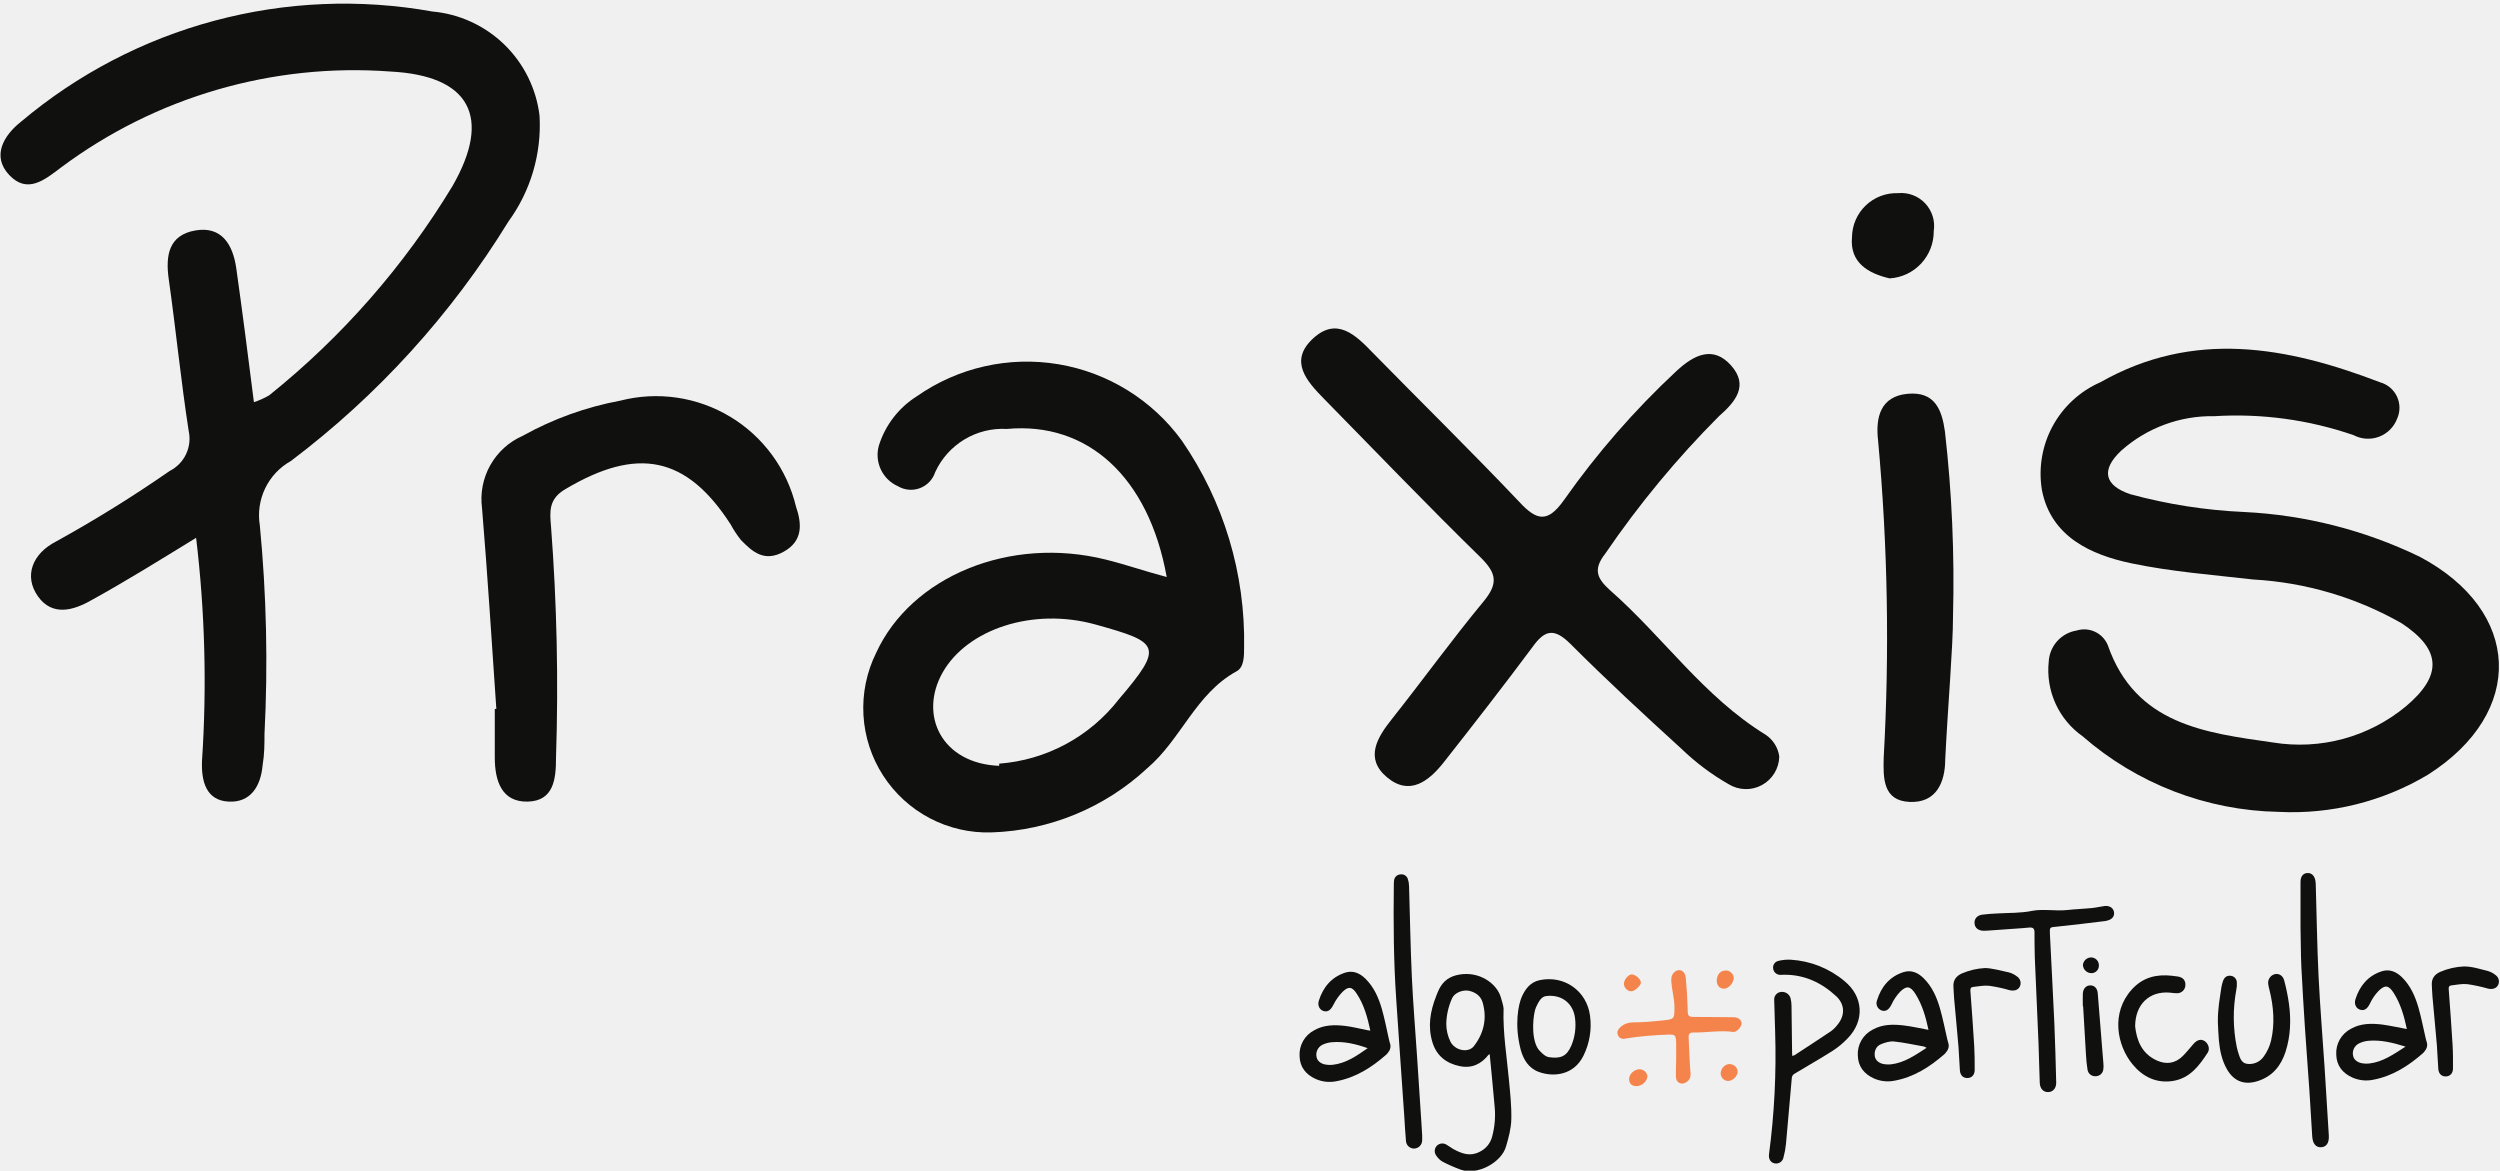
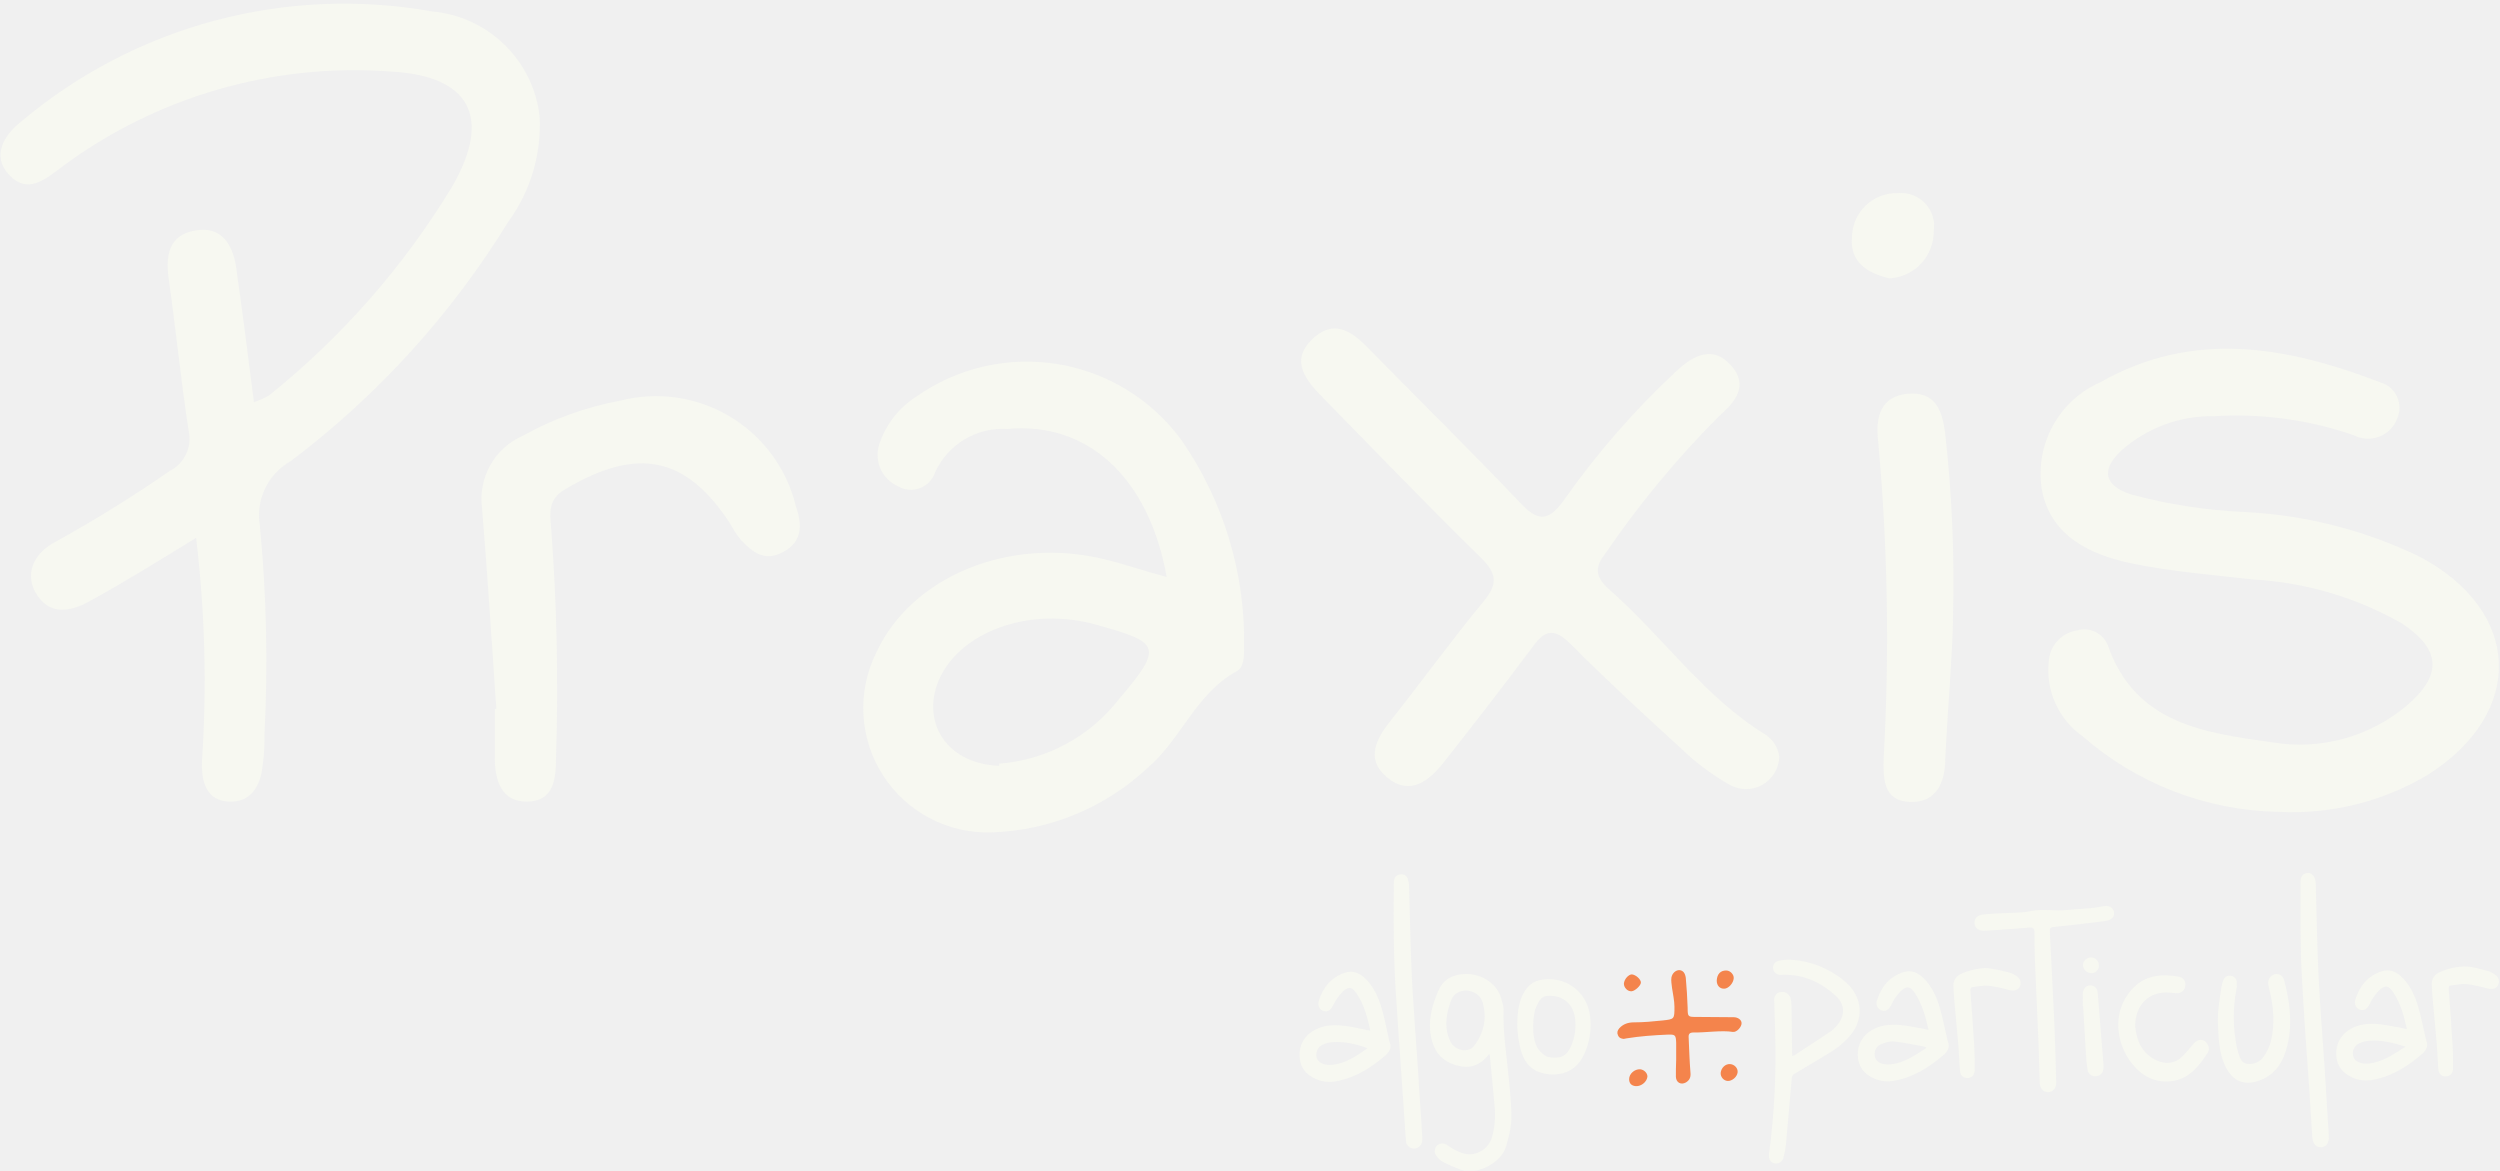
<svg xmlns="http://www.w3.org/2000/svg" width="504" height="236" viewBox="0 0 504 236" fill="none">
-   <path d="M39.536 108.424C32.08 113.002 25.314 117.204 18.484 120.967C14.787 123.099 10.527 124.29 7.645 120.214C4.763 116.138 6.517 111.623 11.279 109.177C19.161 104.827 26.815 100.076 34.211 94.942C35.657 94.212 36.819 93.02 37.511 91.554C38.204 90.089 38.387 88.433 38.033 86.852C36.466 76.692 35.464 66.471 34.023 56.311C33.333 51.483 34.023 47.406 39.348 46.466C44.674 45.525 46.93 49.288 47.619 53.991C48.872 62.833 50 71.676 51.19 81.082C52.258 80.728 53.287 80.266 54.26 79.703C68.96 67.913 81.473 53.627 91.227 37.498C99.184 23.639 94.798 15.236 78.696 14.42C54.977 12.661 31.42 19.519 12.344 33.735C8.96 36.306 5.514 39.128 1.88 35.303C-1.754 31.478 0.753 27.276 4.261 24.517C15.605 14.956 28.911 8.011 43.237 4.174C57.563 0.338 72.556 -0.296 87.154 2.317C92.617 2.81 97.745 5.165 101.68 8.989C105.615 12.814 108.118 17.875 108.77 23.325C109.214 30.945 107 38.482 102.505 44.647C91.028 63.345 76.152 79.723 58.646 92.935C56.395 94.191 54.585 96.111 53.464 98.434C52.343 100.757 51.964 103.37 52.381 105.916C53.728 119.9 54.042 133.965 53.32 147.995C53.32 150.002 53.32 152.009 52.944 154.266C52.569 158.531 50.501 161.854 46.053 161.604C41.604 161.353 40.539 157.59 40.727 153.326C41.72 138.354 41.322 123.322 39.536 108.424V108.424Z" fill="#10100F" />
-   <path d="M459.327 163.672C444.789 163.39 430.815 157.995 419.854 148.433C417.479 146.762 415.593 144.485 414.392 141.838C413.191 139.192 412.719 136.273 413.024 133.383C413.106 131.849 413.71 130.39 414.736 129.249C415.762 128.108 417.148 127.353 418.663 127.112C419.887 126.733 421.207 126.825 422.367 127.371C423.526 127.916 424.439 128.875 424.929 130.059C430.505 146.113 444.665 147.744 458.262 149.688C462.981 150.455 467.811 150.203 472.425 148.948C477.04 147.694 481.332 145.465 485.015 142.413C492.471 136.142 492.158 130.937 484.201 125.669C475.037 120.44 464.784 117.413 454.252 116.827C446.044 115.886 437.773 115.259 429.691 113.566C421.608 111.873 413.463 108.236 411.646 98.766C410.923 94.354 411.688 89.826 413.821 85.897C415.954 81.968 419.333 78.862 423.425 77.068C442.222 66.407 461.018 69.856 479.815 77.068C480.558 77.272 481.247 77.634 481.837 78.13C482.426 78.626 482.9 79.244 483.228 79.942C483.556 80.639 483.728 81.399 483.734 82.17C483.74 82.94 483.578 83.703 483.261 84.405C482.946 85.235 482.459 85.988 481.832 86.615C481.205 87.242 480.451 87.728 479.622 88.043C478.793 88.357 477.907 88.491 477.022 88.437C476.137 88.383 475.274 88.142 474.489 87.729C465.476 84.617 455.937 83.317 446.42 83.903C439.501 83.769 432.788 86.255 427.623 90.865C423.488 94.753 424.24 97.888 429.503 99.644C436.992 101.677 444.682 102.876 452.435 103.219C464.721 103.818 476.761 106.889 487.835 112.249C508.386 123.161 509.2 143.605 489.527 156.147C480.429 161.598 469.916 164.218 459.327 163.672Z" fill="#10100F" />
-   <path d="M235.208 116.326C231.574 96.07 219.169 84.971 203.004 86.476C199.995 86.302 197.004 87.041 194.422 88.597C191.839 90.152 189.786 92.451 188.53 95.193C188.291 95.927 187.89 96.597 187.357 97.155C186.823 97.713 186.171 98.143 185.449 98.414C184.727 98.685 183.953 98.79 183.185 98.721C182.417 98.652 181.674 98.41 181.011 98.014C179.491 97.338 178.266 96.133 177.564 94.623C176.861 93.113 176.728 91.4 177.19 89.799C178.481 85.693 181.191 82.18 184.833 79.891C193.138 74.075 203.393 71.756 213.389 73.433C223.385 75.11 232.323 80.65 238.279 88.859C246.71 101.106 251.092 115.691 250.81 130.562C250.81 132.255 250.81 134.513 249.306 135.328C241.035 139.843 238.091 149.124 231.261 154.894C222.716 162.839 211.591 167.427 199.933 167.812C195.603 167.957 191.308 166.977 187.469 164.965C183.63 162.953 180.378 159.979 178.03 156.334C175.682 152.689 174.318 148.496 174.072 144.166C173.826 139.836 174.706 135.516 176.626 131.628C183.706 116.201 203.567 107.986 222.928 112.814C227.001 113.818 230.697 115.135 235.208 116.326ZM201.437 153.953C206.141 153.595 210.717 152.256 214.872 150.02C219.027 147.784 222.667 144.702 225.56 140.972C234.77 130.185 233.705 129.496 220.923 125.921C208.141 122.347 194.921 126.924 190.034 135.579C185.147 144.233 189.909 153.953 201.437 154.392V153.953Z" fill="#10100F" />
-   <path d="M358.703 152.51C358.679 153.692 358.343 154.847 357.73 155.857C357.118 156.867 356.249 157.698 355.213 158.264C354.176 158.831 353.009 159.113 351.828 159.083C350.647 159.052 349.496 158.711 348.49 158.092C345.031 156.114 341.831 153.712 338.966 150.943C331.322 143.982 323.803 137.021 316.535 129.746C313.34 126.611 311.46 126.924 308.954 130.436C303.127 138.275 297.112 145.989 291.097 153.639C288.09 157.465 284.205 160.538 279.631 156.712C275.058 152.887 277.627 148.685 280.634 144.922C286.9 137.021 292.726 128.931 299.117 121.218C301.999 117.706 301.749 115.636 298.616 112.501C287.839 101.965 277.439 91.116 266.912 80.392C263.404 76.818 259.832 72.804 264.657 68.289C269.481 63.774 273.303 67.537 276.749 71.111C286.586 81.145 296.611 90.991 306.26 101.15C309.831 105.038 312.024 105.414 315.282 100.836C321.918 91.396 329.52 82.673 337.964 74.811C341.598 71.425 345.42 69.669 348.991 73.683C352.562 77.696 349.931 80.957 346.547 83.904C338.064 92.414 330.387 101.693 323.615 111.623C321.047 114.884 322.049 116.702 324.618 119.023C335.332 128.429 343.415 140.407 355.946 148.121C356.691 148.613 357.323 149.26 357.799 150.017C358.274 150.774 358.582 151.624 358.703 152.51V152.51Z" fill="#10100F" />
-   <path d="M100.061 142.916C99.121 129.433 98.307 115.95 97.179 102.467C96.776 99.47 97.359 96.422 98.84 93.786C100.32 91.15 102.619 89.068 105.387 87.855C111.519 84.444 118.163 82.051 125.061 80.769C128.785 79.814 132.661 79.609 136.465 80.167C140.268 80.725 143.923 82.034 147.217 84.018C150.511 86.002 153.378 88.621 155.652 91.724C157.925 94.826 159.56 98.35 160.461 102.091C161.714 105.728 161.839 109.114 157.955 111.246C154.07 113.379 151.689 111.246 149.371 108.863C148.589 107.883 147.897 106.833 147.303 105.728C138.406 91.931 128.507 89.987 114.033 98.579C110.525 100.586 110.838 103.219 111.089 106.167C112.268 121.669 112.603 137.223 112.091 152.761C112.091 157.026 111.652 161.478 106.389 161.604C101.126 161.729 99.748 157.402 99.748 152.698V142.916H100.061Z" fill="#10100F" />
-   <path d="M393.727 124.228C393.727 130.499 392.724 141.787 392.16 153.012C392.16 157.841 390.281 161.917 384.955 161.666C379.629 161.416 379.629 156.963 379.755 152.699C380.946 131.42 380.569 110.082 378.627 88.859C378.063 84.093 379.128 79.891 384.579 79.389C390.03 78.888 391.471 82.525 392.098 86.977C393.509 99.341 394.053 111.788 393.727 124.228V124.228Z" fill="#10100F" />
-   <path d="M380.945 56.123C376.622 55.12 372.863 52.925 373.364 47.783C373.38 46.589 373.634 45.41 374.111 44.316C374.588 43.221 375.279 42.233 376.143 41.41C377.006 40.586 378.026 39.944 379.141 39.52C380.256 39.095 381.445 38.898 382.637 38.94C383.646 38.842 384.665 38.976 385.614 39.332C386.564 39.689 387.419 40.258 388.115 40.997C388.81 41.735 389.328 42.623 389.627 43.593C389.926 44.563 390 45.589 389.842 46.591C389.863 49.019 388.951 51.361 387.295 53.135C385.64 54.909 383.366 55.979 380.945 56.123Z" fill="#10100F" />
+   <path d="M39.536 108.424C32.08 113.002 25.314 117.204 18.484 120.967C14.787 123.099 10.527 124.29 7.645 120.214C4.763 116.138 6.517 111.623 11.279 109.177C19.161 104.827 26.815 100.076 34.211 94.942C35.657 94.212 36.819 93.02 37.511 91.554C38.204 90.089 38.387 88.433 38.033 86.852C36.466 76.692 35.464 66.471 34.023 56.311C33.333 51.483 34.023 47.406 39.348 46.466C44.674 45.525 46.93 49.288 47.619 53.991C48.872 62.833 50 71.676 51.19 81.082C52.258 80.728 53.287 80.266 54.26 79.703C68.96 67.913 81.473 53.627 91.227 37.498C99.184 23.639 94.798 15.236 78.696 14.42C54.977 12.661 31.42 19.519 12.344 33.735C8.96 36.306 5.514 39.128 1.88 35.303C-1.754 31.478 0.753 27.276 4.261 24.517C15.605 14.956 28.911 8.011 43.237 4.174C57.563 0.338 72.556 -0.296 87.154 2.317C92.617 2.81 97.745 5.165 101.68 8.989C105.615 12.814 108.118 17.875 108.77 23.325C109.214 30.945 107 38.482 102.505 44.647C91.028 63.345 76.152 79.723 58.646 92.935C56.395 94.191 54.585 96.111 53.464 98.434C52.343 100.757 51.964 103.37 52.381 105.916C53.728 119.9 54.042 133.965 53.32 147.995C53.32 150.002 53.32 152.009 52.944 154.266C52.569 158.531 50.501 161.854 46.053 161.604C41.604 161.353 40.539 157.59 40.727 153.326C41.72 138.354 41.322 123.322 39.536 108.424V108.424Z" fill="#F7F8F1" />
+   <path d="M459.327 163.672C444.789 163.39 430.815 157.995 419.854 148.433C417.479 146.762 415.593 144.485 414.392 141.838C413.191 139.192 412.719 136.273 413.024 133.383C413.106 131.849 413.71 130.39 414.736 129.249C415.762 128.108 417.148 127.353 418.663 127.112C419.887 126.733 421.207 126.825 422.367 127.371C423.526 127.916 424.439 128.875 424.929 130.059C430.505 146.113 444.665 147.744 458.262 149.688C462.981 150.455 467.811 150.203 472.425 148.948C477.04 147.694 481.332 145.465 485.015 142.413C492.471 136.142 492.158 130.937 484.201 125.669C475.037 120.44 464.784 117.413 454.252 116.827C446.044 115.886 437.773 115.259 429.691 113.566C421.608 111.873 413.463 108.236 411.646 98.766C410.923 94.354 411.688 89.826 413.821 85.897C415.954 81.968 419.333 78.862 423.425 77.068C442.222 66.407 461.018 69.856 479.815 77.068C480.558 77.272 481.247 77.634 481.837 78.13C482.426 78.626 482.9 79.244 483.228 79.942C483.556 80.639 483.728 81.399 483.734 82.17C483.74 82.94 483.578 83.703 483.261 84.405C482.946 85.235 482.459 85.988 481.832 86.615C481.205 87.242 480.451 87.728 479.622 88.043C478.793 88.357 477.907 88.491 477.022 88.437C476.137 88.383 475.274 88.142 474.489 87.729C465.476 84.617 455.937 83.317 446.42 83.903C439.501 83.769 432.788 86.255 427.623 90.865C423.488 94.753 424.24 97.888 429.503 99.644C436.992 101.677 444.682 102.876 452.435 103.219C464.721 103.818 476.761 106.889 487.835 112.249C508.386 123.161 509.2 143.605 489.527 156.147C480.429 161.598 469.916 164.218 459.327 163.672Z" fill="#F7F8F1" />
+   <path d="M235.208 116.326C231.574 96.07 219.169 84.971 203.004 86.476C199.995 86.302 197.004 87.041 194.422 88.597C191.839 90.152 189.786 92.451 188.53 95.193C188.291 95.927 187.89 96.597 187.357 97.155C186.823 97.713 186.171 98.143 185.449 98.414C184.727 98.685 183.953 98.79 183.185 98.721C182.417 98.652 181.674 98.41 181.011 98.014C179.491 97.338 178.266 96.133 177.564 94.623C176.861 93.113 176.728 91.4 177.19 89.799C178.481 85.693 181.191 82.18 184.833 79.891C193.138 74.075 203.393 71.756 213.389 73.433C223.385 75.11 232.323 80.65 238.279 88.859C246.71 101.106 251.092 115.691 250.81 130.562C250.81 132.255 250.81 134.513 249.306 135.328C241.035 139.843 238.091 149.124 231.261 154.894C222.716 162.839 211.591 167.427 199.933 167.812C195.603 167.957 191.308 166.977 187.469 164.965C183.63 162.953 180.378 159.979 178.03 156.334C175.682 152.689 174.318 148.496 174.072 144.166C173.826 139.836 174.706 135.516 176.626 131.628C183.706 116.201 203.567 107.986 222.928 112.814C227.001 113.818 230.697 115.135 235.208 116.326ZM201.437 153.953C206.141 153.595 210.717 152.256 214.872 150.02C219.027 147.784 222.667 144.702 225.56 140.972C234.77 130.185 233.705 129.496 220.923 125.921C208.141 122.347 194.921 126.924 190.034 135.579C185.147 144.233 189.909 153.953 201.437 154.392V153.953Z" fill="#F7F8F1" />
+   <path d="M358.703 152.51C358.679 153.692 358.343 154.847 357.73 155.857C357.118 156.867 356.249 157.698 355.213 158.264C354.176 158.831 353.009 159.113 351.828 159.083C350.647 159.052 349.496 158.711 348.49 158.092C345.031 156.114 341.831 153.712 338.966 150.943C331.322 143.982 323.803 137.021 316.535 129.746C313.34 126.611 311.46 126.924 308.954 130.436C303.127 138.275 297.112 145.989 291.097 153.639C288.09 157.465 284.205 160.538 279.631 156.712C275.058 152.887 277.627 148.685 280.634 144.922C286.9 137.021 292.726 128.931 299.117 121.218C301.999 117.706 301.749 115.636 298.616 112.501C287.839 101.965 277.439 91.116 266.912 80.392C263.404 76.818 259.832 72.804 264.657 68.289C269.481 63.774 273.303 67.537 276.749 71.111C286.586 81.145 296.611 90.991 306.26 101.15C309.831 105.038 312.024 105.414 315.282 100.836C321.918 91.396 329.52 82.673 337.964 74.811C341.598 71.425 345.42 69.669 348.991 73.683C352.562 77.696 349.931 80.957 346.547 83.904C338.064 92.414 330.387 101.693 323.615 111.623C321.047 114.884 322.049 116.702 324.618 119.023C335.332 128.429 343.415 140.407 355.946 148.121C356.691 148.613 357.323 149.26 357.799 150.017C358.274 150.774 358.582 151.624 358.703 152.51V152.51Z" fill="#F7F8F1" />
+   <path d="M100.061 142.916C99.121 129.433 98.307 115.95 97.179 102.467C96.776 99.47 97.359 96.422 98.84 93.786C100.32 91.15 102.619 89.068 105.387 87.855C111.519 84.444 118.163 82.051 125.061 80.769C128.785 79.814 132.661 79.609 136.465 80.167C140.268 80.725 143.923 82.034 147.217 84.018C150.511 86.002 153.378 88.621 155.652 91.724C157.925 94.826 159.56 98.35 160.461 102.091C161.714 105.728 161.839 109.114 157.955 111.246C154.07 113.379 151.689 111.246 149.371 108.863C148.589 107.883 147.897 106.833 147.303 105.728C138.406 91.931 128.507 89.987 114.033 98.579C110.525 100.586 110.838 103.219 111.089 106.167C112.268 121.669 112.603 137.223 112.091 152.761C112.091 157.026 111.652 161.478 106.389 161.604C101.126 161.729 99.748 157.402 99.748 152.698V142.916H100.061Z" fill="#F7F8F1" />
+   <path d="M393.727 124.228C393.727 130.499 392.724 141.787 392.16 153.012C392.16 157.841 390.281 161.917 384.955 161.666C379.629 161.416 379.629 156.963 379.755 152.699C380.946 131.42 380.569 110.082 378.627 88.859C378.063 84.093 379.128 79.891 384.579 79.389C390.03 78.888 391.471 82.525 392.098 86.977C393.509 99.341 394.053 111.788 393.727 124.228V124.228Z" fill="#F7F8F1" />
+   <path d="M380.945 56.123C376.622 55.12 372.863 52.925 373.364 47.783C373.38 46.589 373.634 45.41 374.111 44.316C374.588 43.221 375.279 42.233 376.143 41.41C377.006 40.586 378.026 39.944 379.141 39.52C380.256 39.095 381.445 38.898 382.637 38.94C383.646 38.842 384.665 38.976 385.614 39.332C386.564 39.689 387.419 40.258 388.115 40.997C388.81 41.735 389.328 42.623 389.627 43.593C389.926 44.563 390 45.589 389.842 46.591C389.863 49.019 388.951 51.361 387.295 53.135C385.64 54.909 383.366 55.979 380.945 56.123Z" fill="#F7F8F1" />
  <g clip-path="url(#clip0_1508_2094)">
-     <path d="M300.323 212.517C300.163 212.606 300.102 212.62 300.074 212.659C298.601 214.534 296.711 215.428 294.308 214.94C291.577 214.385 289.634 212.868 288.792 210.165C287.794 206.957 288.332 203.848 289.537 200.799C289.726 200.325 289.894 199.848 290.14 199.384C290.985 197.718 292.258 196.813 294.205 196.473C298.302 195.766 301.693 198.305 302.52 200.909C302.605 201.181 303.137 202.858 303.122 203.332C302.955 208.135 303.753 212.861 304.192 217.618C304.445 220.288 304.745 222.973 304.681 225.647C304.638 227.49 304.139 229.354 303.611 231.144C302.684 234.348 297.906 236.987 294.504 235.813C293.215 235.346 291.959 234.792 290.746 234.154C290.293 233.87 289.906 233.496 289.609 233.054C289.371 232.773 289.241 232.418 289.241 232.051C289.241 231.684 289.371 231.329 289.609 231.048C289.852 230.772 290.188 230.592 290.554 230.539C290.92 230.487 291.293 230.566 291.605 230.762C292.08 231.017 292.497 231.374 292.967 231.636C294.622 232.537 296.287 233.199 298.195 232.255C298.824 231.97 299.382 231.552 299.831 231.03C300.279 230.508 300.607 229.895 300.79 229.234C301.362 227.155 301.534 224.988 301.297 222.846C301.001 219.432 300.659 216.019 300.323 212.517ZM291.57 206.384C291.57 207.619 291.849 208.839 292.386 209.953C293.292 211.814 296.02 212.344 297.136 210.901C299.154 208.284 299.824 205.312 298.901 202.101C298.544 200.849 297.56 200.106 296.308 199.777C294.968 199.423 293.235 200.13 292.743 201.248C292.008 202.865 291.609 204.611 291.57 206.384V206.384Z" fill="#10100F" />
-     <path d="M276.262 207.778C275.678 205.068 274.975 202.472 273.442 200.222C272.579 198.942 271.873 198.808 270.746 199.869C269.956 200.662 269.301 201.577 268.807 202.578C268.29 203.579 267.737 204.074 266.86 203.834C266.047 203.604 265.566 202.73 265.879 201.733C266.728 199.052 268.375 197.032 271.121 196.105C272.722 195.568 274.109 196.162 275.261 197.294C276.986 198.988 277.928 201.139 278.577 203.395C279.154 205.404 279.546 207.466 280.003 209.5C280.043 209.74 280.103 209.977 280.181 210.208C280.311 210.52 280.353 210.861 280.302 211.195C280.252 211.529 280.112 211.843 279.896 212.104C279.78 212.285 279.644 212.452 279.489 212.602C276.526 215.199 273.278 217.282 269.313 217.993C267.944 218.255 266.527 218.092 265.255 217.526C263.259 216.635 262.046 215.114 261.996 212.928C261.926 211.855 262.173 210.786 262.708 209.851C263.242 208.916 264.041 208.158 265.006 207.668C266.946 206.582 269.067 206.582 271.178 206.823C272.675 206.996 274.145 207.389 275.631 207.682C275.806 207.718 275.988 207.739 276.262 207.778ZM275.731 211.315C273.36 210.473 270.989 209.9 268.497 210.112C267.852 210.169 267.222 210.336 266.635 210.607C266.182 210.826 265.816 211.188 265.595 211.637C265.374 212.086 265.311 212.595 265.416 213.083C265.555 213.883 266.297 214.498 267.356 214.636C267.783 214.7 268.216 214.71 268.646 214.668C271.378 214.367 273.538 212.839 275.721 211.311L275.731 211.315Z" fill="#10100F" />
-     <path d="M286.706 228.809C286.706 229.287 286.728 229.609 286.706 229.931C286.697 230.353 286.526 230.755 286.228 231.057C285.93 231.358 285.527 231.534 285.102 231.551C284.688 231.558 284.288 231.409 283.981 231.134C283.674 230.86 283.483 230.48 283.447 230.072C283.29 228.47 283.226 226.857 283.116 225.247C282.809 220.826 282.502 216.405 282.196 211.983C281.957 208.499 281.736 205.012 281.483 201.528C280.951 193.831 280.898 186.12 280.994 178.402C280.983 178.08 281.002 177.758 281.051 177.44C281.094 177.13 281.244 176.844 281.477 176.632C281.709 176.42 282.009 176.296 282.324 176.28C282.637 176.228 282.959 176.289 283.231 176.452C283.503 176.615 283.707 176.869 283.807 177.168C283.966 177.623 284.053 178.1 284.064 178.582C284.253 184.68 284.346 190.782 284.624 196.873C284.873 202.32 285.337 207.756 285.694 213.2C285.986 217.65 286.277 222.099 286.567 226.549C286.603 227.359 286.66 228.162 286.706 228.809Z" fill="#10100F" />
-     <path d="M306.816 200.895C307.529 199.342 308.535 198.001 310.382 197.601C315.374 196.54 319.931 199.791 320.555 204.817C320.916 207.55 320.459 210.328 319.239 212.804C317.281 216.829 313.117 217.158 310.264 216.115C308.164 215.368 307.119 213.6 306.57 211.605C305.251 206.504 306.121 202.447 306.816 200.895ZM310.114 211.506C310.5 211.994 311.444 213.009 312.222 213.119C314.6 213.473 315.837 212.991 316.779 210.795C317.499 209.075 317.761 207.2 317.538 205.351C317.21 202.27 314.814 200.421 311.708 200.803C310.664 200.933 310.186 201.98 309.665 203.049C309.145 204.117 308.478 209.097 310.114 211.52V211.506Z" fill="#10100F" />
-     <path d="M361.325 212.886C361.483 212.846 361.637 212.792 361.785 212.723C364.245 211.114 366.716 209.512 369.155 207.871C369.631 207.515 370.054 207.094 370.413 206.622C371.986 204.74 371.971 202.498 370.164 200.825C367.219 198.098 363.746 196.46 359.624 196.509C359.406 196.509 359.189 196.541 358.975 196.534C358.62 196.549 358.271 196.435 357.996 196.213C357.72 195.99 357.535 195.676 357.477 195.328C357.404 194.979 357.47 194.615 357.664 194.314C357.857 194.014 358.161 193.8 358.511 193.719C359.327 193.516 360.168 193.434 361.007 193.475C364.992 193.715 368.791 195.226 371.84 197.783C375.683 200.92 375.94 205.773 372.496 209.324C371.583 210.282 370.561 211.131 369.451 211.853C366.898 213.47 364.259 214.955 361.674 216.522C361.558 216.606 361.459 216.711 361.384 216.833C361.308 216.954 361.258 217.089 361.235 217.23C360.829 221.697 360.462 226.165 360.052 230.632C359.962 231.54 359.796 232.439 359.556 233.32C359.521 233.521 359.445 233.712 359.333 233.883C359.221 234.054 359.075 234.2 358.905 234.313C358.734 234.426 358.542 234.504 358.34 234.541C358.138 234.578 357.931 234.574 357.73 234.53C356.932 234.36 356.5 233.628 356.639 232.644C357.719 224.487 358.13 216.257 357.869 208.033C357.82 205.886 357.748 203.739 357.68 201.589C357.652 201.224 357.759 200.861 357.981 200.569C358.203 200.276 358.524 200.074 358.886 200.001C359.315 199.907 359.764 199.975 360.147 200.19C360.529 200.406 360.818 200.754 360.957 201.168C361.097 201.687 361.168 202.222 361.168 202.759C361.218 205.823 361.246 208.889 361.282 211.956C361.275 212.253 361.303 212.54 361.325 212.886Z" fill="#10100F" />
-     <path d="M407.884 187.104C405.51 187.26 403.135 187.458 400.753 187.61C400.486 187.61 400.215 187.642 399.944 187.642C398.838 187.642 398.136 187.079 398.065 186.156C397.993 185.233 398.582 184.526 399.658 184.388C400.596 184.257 401.666 184.211 402.611 184.154C405.014 184.009 407.353 184.112 409.685 183.627C411.721 183.206 414.581 183.691 416.552 183.479C418.524 183.266 419.619 183.263 421.612 183.075C422.496 182.994 423.37 182.782 424.254 182.658C425.235 182.524 426.037 183.012 426.18 183.854C426.322 184.695 425.844 185.325 424.871 185.576C424.716 185.625 424.557 185.662 424.397 185.686C421.148 186.071 417.904 186.485 414.648 186.814C413.251 186.952 413.197 186.874 413.261 188.254C413.547 194.239 413.889 200.22 414.153 206.205C414.327 210.205 414.427 214.206 414.531 218.21C414.559 219.38 413.896 220.13 412.93 220.166C411.963 220.201 411.265 219.49 411.215 218.305C411.101 215.673 411.079 213.038 410.969 210.41C410.73 204.613 410.452 198.816 410.216 193.018C410.145 191.275 410.174 189.527 410.152 187.78C410.059 186.687 409.254 187.012 407.884 187.104Z" fill="#10100F" />
-     <path d="M388.787 207.619C388.231 205.051 387.546 202.572 386.141 200.358C385.146 198.791 384.376 198.639 383.064 199.937C382.349 200.694 381.763 201.561 381.328 202.505C380.832 203.502 380.233 203.987 379.363 203.722C379.163 203.653 378.978 203.546 378.821 203.405C378.663 203.265 378.536 203.094 378.446 202.903C378.357 202.713 378.307 202.506 378.299 202.296C378.292 202.086 378.328 201.877 378.404 201.681C379.252 198.936 380.928 196.877 383.752 195.979C385.296 195.487 386.633 196.078 387.746 197.157C389.486 198.84 390.431 200.991 391.087 203.248C391.668 205.253 392.06 207.315 392.534 209.353C392.582 209.615 392.647 209.874 392.731 210.127C392.851 210.429 392.89 210.756 392.843 211.077C392.797 211.398 392.665 211.701 392.463 211.956C392.333 212.159 392.18 212.346 392.007 212.515C389.058 215.083 385.838 217.159 381.902 217.874C380.508 218.147 379.062 217.984 377.766 217.407C375.772 216.505 374.585 214.973 374.535 212.773C374.475 211.716 374.724 210.665 375.251 209.745C375.779 208.825 376.563 208.076 377.509 207.588C379.495 206.463 381.666 206.473 383.831 206.732C385.46 206.926 387.068 207.305 388.787 207.619ZM388.391 211.245C388.233 211.138 388.063 211.05 387.885 210.983C385.874 210.63 383.87 210.173 381.841 209.965C380.978 209.876 380.016 210.18 379.188 210.52C378.197 210.923 377.787 211.967 377.972 212.996C378.115 213.792 378.864 214.411 379.923 214.545C380.35 214.606 380.784 214.615 381.214 214.573C383.931 214.262 386.102 212.727 388.391 211.245V211.245Z" fill="#10100F" />
-     <path d="M485.226 207.457C484.667 204.875 483.985 202.374 482.549 200.149C481.568 198.628 480.823 198.483 479.525 199.764C478.804 200.516 478.214 201.381 477.778 202.324C477.279 203.329 476.708 203.817 475.824 203.566C475.014 203.336 474.537 202.459 474.857 201.444C475.71 198.77 477.353 196.746 480.106 195.827C481.707 195.293 483.091 195.89 484.242 197.022C485.95 198.699 486.884 200.825 487.533 203.035C488.122 205.066 488.514 207.153 488.995 209.218C489.037 209.458 489.098 209.695 489.177 209.926C489.302 210.225 489.345 210.552 489.302 210.873C489.259 211.194 489.131 211.498 488.931 211.754C488.801 211.96 488.646 212.15 488.471 212.32C485.533 214.892 482.306 216.965 478.377 217.69C476.982 217.966 475.536 217.805 474.237 217.23C472.24 216.335 471.046 214.81 470.989 212.614C470.923 211.558 471.165 210.506 471.687 209.584C472.209 208.662 472.988 207.908 473.93 207.414C475.913 206.282 478.088 206.29 480.252 206.548C481.871 206.774 483.479 207.128 485.226 207.457ZM484.945 210.994C482.338 210.184 479.953 209.604 477.475 209.823C476.823 209.885 476.188 210.061 475.599 210.343C475.146 210.561 474.779 210.923 474.558 211.372C474.337 211.821 474.274 212.33 474.38 212.819C474.515 213.618 475.26 214.234 476.319 214.375C476.747 214.439 477.18 214.45 477.61 214.407C480.349 214.099 482.509 212.571 484.93 211.019L484.945 210.994Z" fill="#10100F" />
-     <path d="M463.783 186.942C463.783 183.907 463.783 180.869 463.783 177.83C463.783 176.726 464.257 176.093 465.102 176.008C465.947 175.923 466.614 176.493 466.792 177.582C466.837 177.901 466.861 178.222 466.863 178.544C467.045 184.642 467.127 190.744 467.423 196.838C467.719 202.933 468.233 209.059 468.635 215.171C468.935 219.755 469.22 224.341 469.491 228.927C469.577 230.441 468.981 231.251 467.905 231.286C466.885 231.322 466.246 230.579 466.143 229.104C465.929 225.995 465.787 222.882 465.569 219.773C465.284 215.528 464.945 211.309 464.667 207.071C464.401 203.025 464.163 198.975 463.954 194.921C463.822 192.265 463.865 189.616 463.783 186.942C463.811 186.942 463.754 186.945 463.783 186.942Z" fill="#10100F" />
-     <path d="M447.837 198.992C447.862 198.805 448.08 197.974 448.144 197.797C448.404 197.089 448.857 196.64 449.663 196.711C450.008 196.735 450.332 196.887 450.57 197.136C450.807 197.386 450.942 197.715 450.946 198.059C450.981 198.565 450.943 199.073 450.836 199.569C450.129 203.385 450.163 207.3 450.936 211.103C450.992 211.394 451.066 211.681 451.157 211.963C451.495 212.982 451.717 214.252 452.94 214.46C453.591 214.565 454.259 214.484 454.865 214.226C455.471 213.968 455.991 213.544 456.363 213.003C457.055 212.045 457.556 210.964 457.839 209.82C458.634 206.41 458.37 202.989 457.532 199.604C457.42 199.218 457.335 198.825 457.279 198.426C457.204 197.984 457.298 197.529 457.543 197.152C457.789 196.775 458.168 196.503 458.605 196.389C459.415 196.209 460.224 196.651 460.492 197.655C460.911 199.211 461.234 200.79 461.458 202.385C461.896 205.639 461.782 208.882 460.766 212.034C459.86 214.842 458.17 216.954 455.232 217.923C452.551 218.804 450.429 218.061 448.996 215.638C447.926 213.809 447.516 211.779 447.324 209.706C447.21 208.479 447.185 207.23 447.12 206.007C447.11 203.237 447.477 201.55 447.837 198.992Z" fill="#10100F" />
-     <path d="M430.444 206.947C430.761 209.593 431.656 212.352 434.805 213.788C436.727 214.662 438.542 214.389 440.032 212.911C440.813 212.133 441.501 211.259 442.225 210.435C442.949 209.611 443.722 209.423 444.432 209.865C445.142 210.308 445.602 211.401 445.081 212.207C443.359 214.856 441.465 217.4 438.021 217.927C434.676 218.439 431.959 217.046 429.931 214.577C426.768 210.75 425.502 204.181 429.792 199.456C431.995 197.026 434.759 196.357 437.896 196.715C438.271 196.757 438.649 196.806 439.023 196.86C440.093 197.012 440.645 197.659 440.574 198.66C440.562 198.882 440.506 199.1 440.408 199.301C440.31 199.502 440.173 199.681 440.004 199.828C439.835 199.975 439.638 200.087 439.425 200.157C439.212 200.227 438.987 200.255 438.763 200.237C438.303 200.237 437.846 200.146 437.386 200.11C433.339 199.785 430.444 202.452 430.444 206.947Z" fill="#10100F" />
-     <path d="M400.161 195.158C401.434 195.158 403.41 195.682 405.014 196.039C405.613 196.203 406.171 196.487 406.654 196.874C406.983 197.098 407.217 197.434 407.31 197.819C407.404 198.204 407.35 198.609 407.161 198.957C406.786 199.629 405.991 199.838 405.093 199.611C403.749 199.219 402.379 198.925 400.992 198.731C399.944 198.621 398.853 198.858 397.783 198.968C397.323 199.014 397.198 199.286 397.23 199.756C397.508 203.453 397.776 207.149 398.001 210.849C398.097 212.455 398.1 214.071 398.097 215.681C398.097 216.689 397.526 217.301 396.671 217.332C395.815 217.364 395.202 216.827 395.116 215.822C394.984 214.244 394.966 212.639 394.834 211.079C394.56 207.789 394.235 204.503 393.943 201.214C393.875 200.464 393.868 199.71 393.814 198.961C393.711 197.627 394.356 196.761 395.537 196.237C397.002 195.61 398.568 195.244 400.161 195.158V195.158Z" fill="#10100F" />
-     <path d="M496.715 194.836C498.498 194.836 499.924 195.37 501.482 195.731C502.08 195.898 502.637 196.187 503.115 196.58C503.44 196.811 503.666 197.153 503.749 197.541C503.832 197.928 503.766 198.332 503.564 198.674C503.183 199.307 502.416 199.509 501.557 199.297C500.186 198.903 498.79 198.604 497.378 198.402C496.33 198.292 495.239 198.543 494.169 198.66C493.741 198.706 493.627 198.964 493.659 199.399C493.937 203.149 494.215 206.898 494.44 210.651C494.536 212.228 494.533 213.834 494.522 215.401C494.522 216.363 493.955 216.957 493.149 217.007C492.286 217.06 491.648 216.526 491.562 215.535C491.427 213.93 491.409 212.317 491.274 210.711C490.996 207.421 490.671 204.135 490.379 200.846C490.314 200.1 490.304 199.346 490.254 198.593C490.168 197.295 490.799 196.446 491.948 195.929C493.455 195.276 495.071 194.906 496.715 194.836V194.836Z" fill="#10100F" />
-     <path d="M419.897 202.837C419.897 202.006 419.865 201.171 419.897 200.34C419.943 199.314 420.553 198.66 421.395 198.653C422.236 198.646 422.821 199.226 422.906 200.234C423.217 203.927 423.502 207.623 423.794 211.316C423.876 212.334 423.976 213.35 424.044 214.368C424.092 214.794 424.085 215.225 424.022 215.649C423.968 216.013 423.784 216.345 423.504 216.586C423.225 216.828 422.867 216.962 422.496 216.965C422.112 216.995 421.73 216.882 421.425 216.647C421.121 216.412 420.916 216.072 420.853 215.695C420.685 214.662 420.577 213.62 420.528 212.575C420.321 209.331 420.147 206.084 419.958 202.837H419.897Z" fill="#10100F" />
-     <path d="M421.605 193.015C421.815 193.021 422.022 193.07 422.213 193.157C422.404 193.243 422.576 193.367 422.718 193.521C422.861 193.674 422.971 193.854 423.042 194.05C423.114 194.246 423.145 194.455 423.135 194.663C423.143 195.057 422.994 195.439 422.721 195.725C422.447 196.012 422.07 196.179 421.673 196.191C421.222 196.196 420.787 196.027 420.459 195.721C420.131 195.414 419.936 194.993 419.915 194.546C419.951 194.127 420.145 193.736 420.458 193.452C420.771 193.169 421.181 193.012 421.605 193.015Z" fill="#10100F" />
+     <path d="M300.323 212.517C300.163 212.606 300.102 212.62 300.074 212.659C298.601 214.534 296.711 215.428 294.308 214.94C291.577 214.385 289.634 212.868 288.792 210.165C287.794 206.957 288.332 203.848 289.537 200.799C289.726 200.325 289.894 199.848 290.14 199.384C290.985 197.718 292.258 196.813 294.205 196.473C298.302 195.766 301.693 198.305 302.52 200.909C302.605 201.181 303.137 202.858 303.122 203.332C302.955 208.135 303.753 212.861 304.192 217.618C304.445 220.288 304.745 222.973 304.681 225.647C304.638 227.49 304.139 229.354 303.611 231.144C302.684 234.348 297.906 236.987 294.504 235.813C293.215 235.346 291.959 234.792 290.746 234.154C290.293 233.87 289.906 233.496 289.609 233.054C289.371 232.773 289.241 232.418 289.241 232.051C289.241 231.684 289.371 231.329 289.609 231.048C289.852 230.772 290.188 230.592 290.554 230.539C290.92 230.487 291.293 230.566 291.605 230.762C292.08 231.017 292.497 231.374 292.967 231.636C294.622 232.537 296.287 233.199 298.195 232.255C298.824 231.97 299.382 231.552 299.831 231.03C300.279 230.508 300.607 229.895 300.79 229.234C301.362 227.155 301.534 224.988 301.297 222.846C301.001 219.432 300.659 216.019 300.323 212.517ZM291.57 206.384C291.57 207.619 291.849 208.839 292.386 209.953C293.292 211.814 296.02 212.344 297.136 210.901C299.154 208.284 299.824 205.312 298.901 202.101C298.544 200.849 297.56 200.106 296.308 199.777C294.968 199.423 293.235 200.13 292.743 201.248C292.008 202.865 291.609 204.611 291.57 206.384V206.384Z" fill="#F7F8F1" />
+     <path d="M276.262 207.778C275.678 205.068 274.975 202.472 273.442 200.222C272.579 198.942 271.873 198.808 270.746 199.869C269.956 200.662 269.301 201.577 268.807 202.578C268.29 203.579 267.737 204.074 266.86 203.834C266.047 203.604 265.566 202.73 265.879 201.733C266.728 199.052 268.375 197.032 271.121 196.105C272.722 195.568 274.109 196.162 275.261 197.294C276.986 198.988 277.928 201.139 278.577 203.395C279.154 205.404 279.546 207.466 280.003 209.5C280.043 209.74 280.103 209.977 280.181 210.208C280.311 210.52 280.353 210.861 280.302 211.195C280.252 211.529 280.112 211.843 279.896 212.104C279.78 212.285 279.644 212.452 279.489 212.602C276.526 215.199 273.278 217.282 269.313 217.993C267.944 218.255 266.527 218.092 265.255 217.526C263.259 216.635 262.046 215.114 261.996 212.928C261.926 211.855 262.173 210.786 262.708 209.851C263.242 208.916 264.041 208.158 265.006 207.668C266.946 206.582 269.067 206.582 271.178 206.823C272.675 206.996 274.145 207.389 275.631 207.682C275.806 207.718 275.988 207.739 276.262 207.778ZM275.731 211.315C273.36 210.473 270.989 209.9 268.497 210.112C267.852 210.169 267.222 210.336 266.635 210.607C266.182 210.826 265.816 211.188 265.595 211.637C265.374 212.086 265.311 212.595 265.416 213.083C265.555 213.883 266.297 214.498 267.356 214.636C267.783 214.7 268.216 214.71 268.646 214.668C271.378 214.367 273.538 212.839 275.721 211.311L275.731 211.315Z" fill="#F7F8F1" />
+     <path d="M286.706 228.809C286.706 229.287 286.728 229.609 286.706 229.931C286.697 230.353 286.526 230.755 286.228 231.057C285.93 231.358 285.527 231.534 285.102 231.551C284.688 231.558 284.288 231.409 283.981 231.134C283.674 230.86 283.483 230.48 283.447 230.072C283.29 228.47 283.226 226.857 283.116 225.247C282.809 220.826 282.502 216.405 282.196 211.983C281.957 208.499 281.736 205.012 281.483 201.528C280.951 193.831 280.898 186.12 280.994 178.402C280.983 178.08 281.002 177.758 281.051 177.44C281.094 177.13 281.244 176.844 281.477 176.632C281.709 176.42 282.009 176.296 282.324 176.28C282.637 176.228 282.959 176.289 283.231 176.452C283.503 176.615 283.707 176.869 283.807 177.168C283.966 177.623 284.053 178.1 284.064 178.582C284.253 184.68 284.346 190.782 284.624 196.873C284.873 202.32 285.337 207.756 285.694 213.2C285.986 217.65 286.277 222.099 286.567 226.549C286.603 227.359 286.66 228.162 286.706 228.809Z" fill="#F7F8F1" />
+     <path d="M306.816 200.895C307.529 199.342 308.535 198.001 310.382 197.601C315.374 196.54 319.931 199.791 320.555 204.817C320.916 207.55 320.459 210.328 319.239 212.804C317.281 216.829 313.117 217.158 310.264 216.115C308.164 215.368 307.119 213.6 306.57 211.605C305.251 206.504 306.121 202.447 306.816 200.895ZM310.114 211.506C310.5 211.994 311.444 213.009 312.222 213.119C314.6 213.473 315.837 212.991 316.779 210.795C317.499 209.075 317.761 207.2 317.538 205.351C317.21 202.27 314.814 200.421 311.708 200.803C310.664 200.933 310.186 201.98 309.665 203.049C309.145 204.117 308.478 209.097 310.114 211.52V211.506Z" fill="#F7F8F1" />
+     <path d="M361.325 212.886C361.483 212.846 361.637 212.792 361.785 212.723C364.245 211.114 366.716 209.512 369.155 207.871C369.631 207.515 370.054 207.094 370.413 206.622C371.986 204.74 371.971 202.498 370.164 200.825C367.219 198.098 363.746 196.46 359.624 196.509C359.406 196.509 359.189 196.541 358.975 196.534C358.62 196.549 358.271 196.435 357.996 196.213C357.72 195.99 357.535 195.676 357.477 195.328C357.404 194.979 357.47 194.615 357.664 194.314C357.857 194.014 358.161 193.8 358.511 193.719C359.327 193.516 360.168 193.434 361.007 193.475C364.992 193.715 368.791 195.226 371.84 197.783C375.683 200.92 375.94 205.773 372.496 209.324C371.583 210.282 370.561 211.131 369.451 211.853C366.898 213.47 364.259 214.955 361.674 216.522C361.558 216.606 361.459 216.711 361.384 216.833C361.308 216.954 361.258 217.089 361.235 217.23C360.829 221.697 360.462 226.165 360.052 230.632C359.962 231.54 359.796 232.439 359.556 233.32C359.521 233.521 359.445 233.712 359.333 233.883C359.221 234.054 359.075 234.2 358.905 234.313C358.734 234.426 358.542 234.504 358.34 234.541C358.138 234.578 357.931 234.574 357.73 234.53C356.932 234.36 356.5 233.628 356.639 232.644C357.719 224.487 358.13 216.257 357.869 208.033C357.82 205.886 357.748 203.739 357.68 201.589C357.652 201.224 357.759 200.861 357.981 200.569C358.203 200.276 358.524 200.074 358.886 200.001C359.315 199.907 359.764 199.975 360.147 200.19C360.529 200.406 360.818 200.754 360.957 201.168C361.097 201.687 361.168 202.222 361.168 202.759C361.218 205.823 361.246 208.889 361.282 211.956C361.275 212.253 361.303 212.54 361.325 212.886Z" fill="#F7F8F1" />
+     <path d="M407.884 187.104C405.51 187.26 403.135 187.458 400.753 187.61C400.486 187.61 400.215 187.642 399.944 187.642C398.838 187.642 398.136 187.079 398.065 186.156C397.993 185.233 398.582 184.526 399.658 184.388C400.596 184.257 401.666 184.211 402.611 184.154C405.014 184.009 407.353 184.112 409.685 183.627C411.721 183.206 414.581 183.691 416.552 183.479C418.524 183.266 419.619 183.263 421.612 183.075C422.496 182.994 423.37 182.782 424.254 182.658C425.235 182.524 426.037 183.012 426.18 183.854C426.322 184.695 425.844 185.325 424.871 185.576C424.716 185.625 424.557 185.662 424.397 185.686C421.148 186.071 417.904 186.485 414.648 186.814C413.251 186.952 413.197 186.874 413.261 188.254C413.547 194.239 413.889 200.22 414.153 206.205C414.327 210.205 414.427 214.206 414.531 218.21C414.559 219.38 413.896 220.13 412.93 220.166C411.963 220.201 411.265 219.49 411.215 218.305C411.101 215.673 411.079 213.038 410.969 210.41C410.73 204.613 410.452 198.816 410.216 193.018C410.145 191.275 410.174 189.527 410.152 187.78C410.059 186.687 409.254 187.012 407.884 187.104Z" fill="#F7F8F1" />
+     <path d="M388.787 207.619C388.231 205.051 387.546 202.572 386.141 200.358C385.146 198.791 384.376 198.639 383.064 199.937C382.349 200.694 381.763 201.561 381.328 202.505C380.832 203.502 380.233 203.987 379.363 203.722C379.163 203.653 378.978 203.546 378.821 203.405C378.663 203.265 378.536 203.094 378.446 202.903C378.357 202.713 378.307 202.506 378.299 202.296C378.292 202.086 378.328 201.877 378.404 201.681C379.252 198.936 380.928 196.877 383.752 195.979C385.296 195.487 386.633 196.078 387.746 197.157C389.486 198.84 390.431 200.991 391.087 203.248C391.668 205.253 392.06 207.315 392.534 209.353C392.582 209.615 392.647 209.874 392.731 210.127C392.851 210.429 392.89 210.756 392.843 211.077C392.797 211.398 392.665 211.701 392.463 211.956C392.333 212.159 392.18 212.346 392.007 212.515C389.058 215.083 385.838 217.159 381.902 217.874C380.508 218.147 379.062 217.984 377.766 217.407C375.772 216.505 374.585 214.973 374.535 212.773C374.475 211.716 374.724 210.665 375.251 209.745C375.779 208.825 376.563 208.076 377.509 207.588C379.495 206.463 381.666 206.473 383.831 206.732C385.46 206.926 387.068 207.305 388.787 207.619ZM388.391 211.245C388.233 211.138 388.063 211.05 387.885 210.983C385.874 210.63 383.87 210.173 381.841 209.965C380.978 209.876 380.016 210.18 379.188 210.52C378.197 210.923 377.787 211.967 377.972 212.996C378.115 213.792 378.864 214.411 379.923 214.545C380.35 214.606 380.784 214.615 381.214 214.573C383.931 214.262 386.102 212.727 388.391 211.245V211.245Z" fill="#F7F8F1" />
+     <path d="M485.226 207.457C484.667 204.875 483.985 202.374 482.549 200.149C481.568 198.628 480.823 198.483 479.525 199.764C478.804 200.516 478.214 201.381 477.778 202.324C477.279 203.329 476.708 203.817 475.824 203.566C475.014 203.336 474.537 202.459 474.857 201.444C475.71 198.77 477.353 196.746 480.106 195.827C481.707 195.293 483.091 195.89 484.242 197.022C485.95 198.699 486.884 200.825 487.533 203.035C488.122 205.066 488.514 207.153 488.995 209.218C489.037 209.458 489.098 209.695 489.177 209.926C489.302 210.225 489.345 210.552 489.302 210.873C489.259 211.194 489.131 211.498 488.931 211.754C488.801 211.96 488.646 212.15 488.471 212.32C485.533 214.892 482.306 216.965 478.377 217.69C476.982 217.966 475.536 217.805 474.237 217.23C472.24 216.335 471.046 214.81 470.989 212.614C470.923 211.558 471.165 210.506 471.687 209.584C472.209 208.662 472.988 207.908 473.93 207.414C475.913 206.282 478.088 206.29 480.252 206.548C481.871 206.774 483.479 207.128 485.226 207.457ZM484.945 210.994C482.338 210.184 479.953 209.604 477.475 209.823C476.823 209.885 476.188 210.061 475.599 210.343C475.146 210.561 474.779 210.923 474.558 211.372C474.337 211.821 474.274 212.33 474.38 212.819C474.515 213.618 475.26 214.234 476.319 214.375C476.747 214.439 477.18 214.45 477.61 214.407C480.349 214.099 482.509 212.571 484.93 211.019L484.945 210.994Z" fill="#F7F8F1" />
+     <path d="M463.783 186.942C463.783 183.907 463.783 180.869 463.783 177.83C463.783 176.726 464.257 176.093 465.102 176.008C465.947 175.923 466.614 176.493 466.792 177.582C466.837 177.901 466.861 178.222 466.863 178.544C467.045 184.642 467.127 190.744 467.423 196.838C467.719 202.933 468.233 209.059 468.635 215.171C468.935 219.755 469.22 224.341 469.491 228.927C469.577 230.441 468.981 231.251 467.905 231.286C466.885 231.322 466.246 230.579 466.143 229.104C465.929 225.995 465.787 222.882 465.569 219.773C465.284 215.528 464.945 211.309 464.667 207.071C464.401 203.025 464.163 198.975 463.954 194.921C463.822 192.265 463.865 189.616 463.783 186.942C463.811 186.942 463.754 186.945 463.783 186.942Z" fill="#F7F8F1" />
+     <path d="M447.837 198.992C447.862 198.805 448.08 197.974 448.144 197.797C448.404 197.089 448.857 196.64 449.663 196.711C450.008 196.735 450.332 196.887 450.57 197.136C450.807 197.386 450.942 197.715 450.946 198.059C450.981 198.565 450.943 199.073 450.836 199.569C450.129 203.385 450.163 207.3 450.936 211.103C450.992 211.394 451.066 211.681 451.157 211.963C451.495 212.982 451.717 214.252 452.94 214.46C453.591 214.565 454.259 214.484 454.865 214.226C455.471 213.968 455.991 213.544 456.363 213.003C457.055 212.045 457.556 210.964 457.839 209.82C458.634 206.41 458.37 202.989 457.532 199.604C457.42 199.218 457.335 198.825 457.279 198.426C457.204 197.984 457.298 197.529 457.543 197.152C457.789 196.775 458.168 196.503 458.605 196.389C459.415 196.209 460.224 196.651 460.492 197.655C460.911 199.211 461.234 200.79 461.458 202.385C461.896 205.639 461.782 208.882 460.766 212.034C459.86 214.842 458.17 216.954 455.232 217.923C452.551 218.804 450.429 218.061 448.996 215.638C447.926 213.809 447.516 211.779 447.324 209.706C447.21 208.479 447.185 207.23 447.12 206.007C447.11 203.237 447.477 201.55 447.837 198.992Z" fill="#F7F8F1" />
+     <path d="M430.444 206.947C430.761 209.593 431.656 212.352 434.805 213.788C436.727 214.662 438.542 214.389 440.032 212.911C440.813 212.133 441.501 211.259 442.225 210.435C442.949 209.611 443.722 209.423 444.432 209.865C445.142 210.308 445.602 211.401 445.081 212.207C443.359 214.856 441.465 217.4 438.021 217.927C434.676 218.439 431.959 217.046 429.931 214.577C426.768 210.75 425.502 204.181 429.792 199.456C431.995 197.026 434.759 196.357 437.896 196.715C438.271 196.757 438.649 196.806 439.023 196.86C440.093 197.012 440.645 197.659 440.574 198.66C440.562 198.882 440.506 199.1 440.408 199.301C440.31 199.502 440.173 199.681 440.004 199.828C439.835 199.975 439.638 200.087 439.425 200.157C439.212 200.227 438.987 200.255 438.763 200.237C438.303 200.237 437.846 200.146 437.386 200.11C433.339 199.785 430.444 202.452 430.444 206.947Z" fill="#F7F8F1" />
+     <path d="M400.161 195.158C401.434 195.158 403.41 195.682 405.014 196.039C405.613 196.203 406.171 196.487 406.654 196.874C406.983 197.098 407.217 197.434 407.31 197.819C407.404 198.204 407.35 198.609 407.161 198.957C406.786 199.629 405.991 199.838 405.093 199.611C403.749 199.219 402.379 198.925 400.992 198.731C399.944 198.621 398.853 198.858 397.783 198.968C397.323 199.014 397.198 199.286 397.23 199.756C397.508 203.453 397.776 207.149 398.001 210.849C398.097 212.455 398.1 214.071 398.097 215.681C398.097 216.689 397.526 217.301 396.671 217.332C395.815 217.364 395.202 216.827 395.116 215.822C394.984 214.244 394.966 212.639 394.834 211.079C394.56 207.789 394.235 204.503 393.943 201.214C393.875 200.464 393.868 199.71 393.814 198.961C393.711 197.627 394.356 196.761 395.537 196.237C397.002 195.61 398.568 195.244 400.161 195.158V195.158Z" fill="#F7F8F1" />
+     <path d="M496.715 194.836C498.498 194.836 499.924 195.37 501.482 195.731C502.08 195.898 502.637 196.187 503.115 196.58C503.44 196.811 503.666 197.153 503.749 197.541C503.832 197.928 503.766 198.332 503.564 198.674C503.183 199.307 502.416 199.509 501.557 199.297C500.186 198.903 498.79 198.604 497.378 198.402C496.33 198.292 495.239 198.543 494.169 198.66C493.741 198.706 493.627 198.964 493.659 199.399C493.937 203.149 494.215 206.898 494.44 210.651C494.536 212.228 494.533 213.834 494.522 215.401C494.522 216.363 493.955 216.957 493.149 217.007C492.286 217.06 491.648 216.526 491.562 215.535C491.427 213.93 491.409 212.317 491.274 210.711C490.996 207.421 490.671 204.135 490.379 200.846C490.314 200.1 490.304 199.346 490.254 198.593C490.168 197.295 490.799 196.446 491.948 195.929C493.455 195.276 495.071 194.906 496.715 194.836V194.836Z" fill="#F7F8F1" />
+     <path d="M419.897 202.837C419.897 202.006 419.865 201.171 419.897 200.34C419.943 199.314 420.553 198.66 421.395 198.653C422.236 198.646 422.821 199.226 422.906 200.234C423.217 203.927 423.502 207.623 423.794 211.316C423.876 212.334 423.976 213.35 424.044 214.368C424.092 214.794 424.085 215.225 424.022 215.649C423.968 216.013 423.784 216.345 423.504 216.586C423.225 216.828 422.867 216.962 422.496 216.965C422.112 216.995 421.73 216.882 421.425 216.647C421.121 216.412 420.916 216.072 420.853 215.695C420.685 214.662 420.577 213.62 420.528 212.575C420.321 209.331 420.147 206.084 419.958 202.837H419.897Z" fill="#F7F8F1" />
+     <path d="M421.605 193.015C421.815 193.021 422.022 193.07 422.213 193.157C422.404 193.243 422.576 193.367 422.718 193.521C422.861 193.674 422.971 193.854 423.042 194.05C423.114 194.246 423.145 194.455 423.135 194.663C423.143 195.057 422.994 195.439 422.721 195.725C422.447 196.012 422.07 196.179 421.673 196.191C421.222 196.196 420.787 196.027 420.459 195.721C420.131 195.414 419.936 194.993 419.915 194.546C419.951 194.127 420.145 193.736 420.458 193.452C420.771 193.169 421.181 193.012 421.605 193.015Z" fill="#F7F8F1" />
    <path d="M337.917 213.645C337.917 212.523 337.917 211.43 337.917 210.25C337.859 208.638 337.743 208.523 336.153 208.581C333.407 208.696 330.631 208.897 327.943 209.329C327.769 209.329 327.509 209.444 327.336 209.444C326.844 209.387 326.41 209.271 326.179 208.696C325.948 208.207 326.064 207.775 326.41 207.344C327.22 206.423 328.261 206.106 329.417 206.106C331.325 206.106 333.204 205.934 335.112 205.732C337.57 205.473 337.57 205.473 337.57 202.97C337.57 201.675 337.252 200.438 337.078 199.143C337.021 198.452 336.847 197.79 336.963 197.042C337.136 196.179 337.83 195.575 338.553 195.575C339.276 195.632 339.709 196.121 339.854 197.129C340.027 199.172 340.172 201.186 340.23 203.171C340.23 205.013 340.287 205.013 342.08 205.013C344.161 205.013 347.486 205.07 349.51 205.07C350.377 205.07 351.1 205.617 351.1 206.25C351.158 206.941 350.175 208.149 349.336 208.034C347.139 207.66 343.67 208.207 341.415 208.149C340.605 208.149 340.374 208.466 340.432 209.185C340.548 211.717 340.605 213.875 340.808 216.379C340.866 217.242 340.577 217.789 339.883 218.22C338.9 218.767 337.917 218.278 337.859 217.098C337.859 216.12 337.859 214.883 337.917 213.645Z" fill="#F4844C" />
    <path d="M346.888 216.275C347.007 215.255 347.837 214.461 348.786 214.518C349.676 214.575 350.418 215.368 350.299 216.218C350.18 217.125 349.172 217.975 348.282 217.919C347.452 217.862 346.829 217.069 346.888 216.275Z" fill="#F4844C" />
    <path d="M330.804 198.082C330.804 198.677 329.632 199.783 328.929 199.84C328.109 199.897 327.377 199.103 327.377 198.308C327.436 197.401 328.314 196.437 328.988 196.437C329.808 196.522 330.804 197.429 330.804 198.082Z" fill="#F4844C" />
    <path d="M346.094 197.686C346.156 196.362 346.879 195.592 348.104 195.654C348.889 195.716 349.58 196.516 349.517 197.224C349.454 198.209 348.449 199.318 347.601 199.318C346.69 199.349 346.094 198.671 346.094 197.686Z" fill="#F4844C" />
    <path d="M329.803 218.967C328.889 218.907 328.431 218.395 328.431 217.552C328.431 216.469 329.542 215.506 330.652 215.566C331.403 215.626 332.122 216.288 332.122 217.041C332.024 218.064 330.914 219.027 329.803 218.967Z" fill="#F4844C" />
  </g>
  <defs>
    <clipPath id="clip0_1508_2094">
      <rect width="242" height="60" fill="white" transform="translate(262 176)" />
    </clipPath>
  </defs>
</svg>
